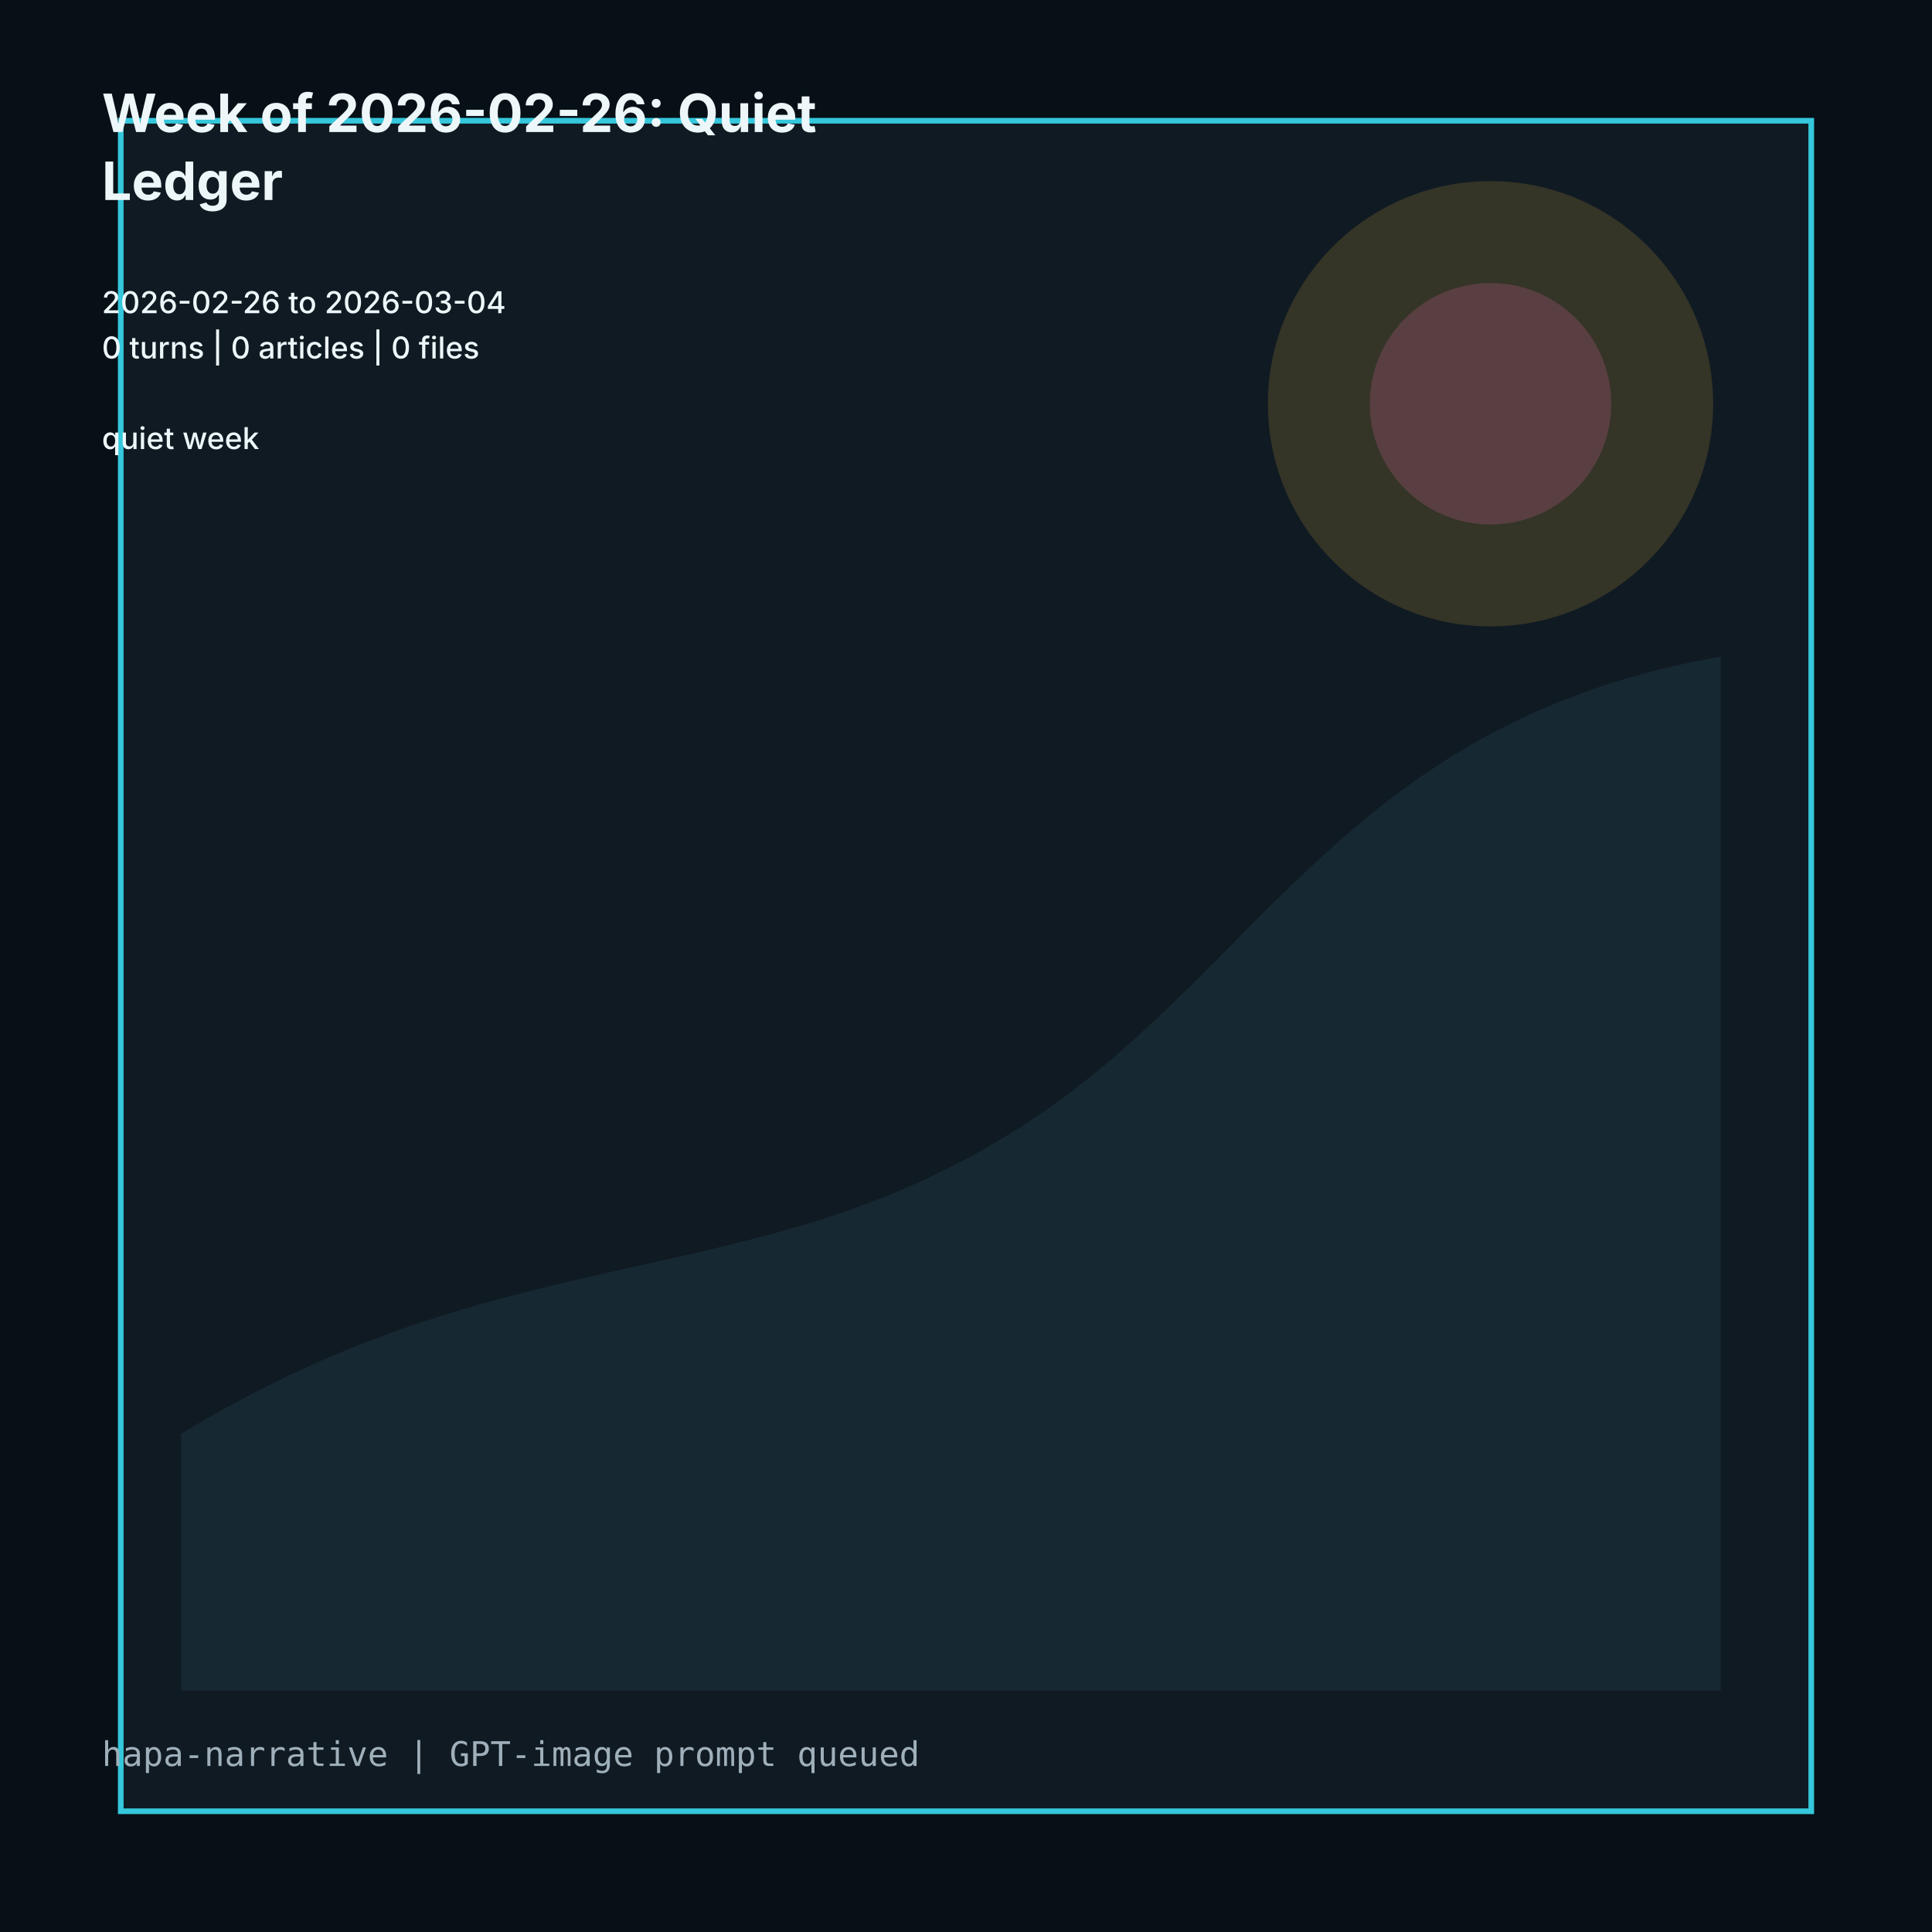
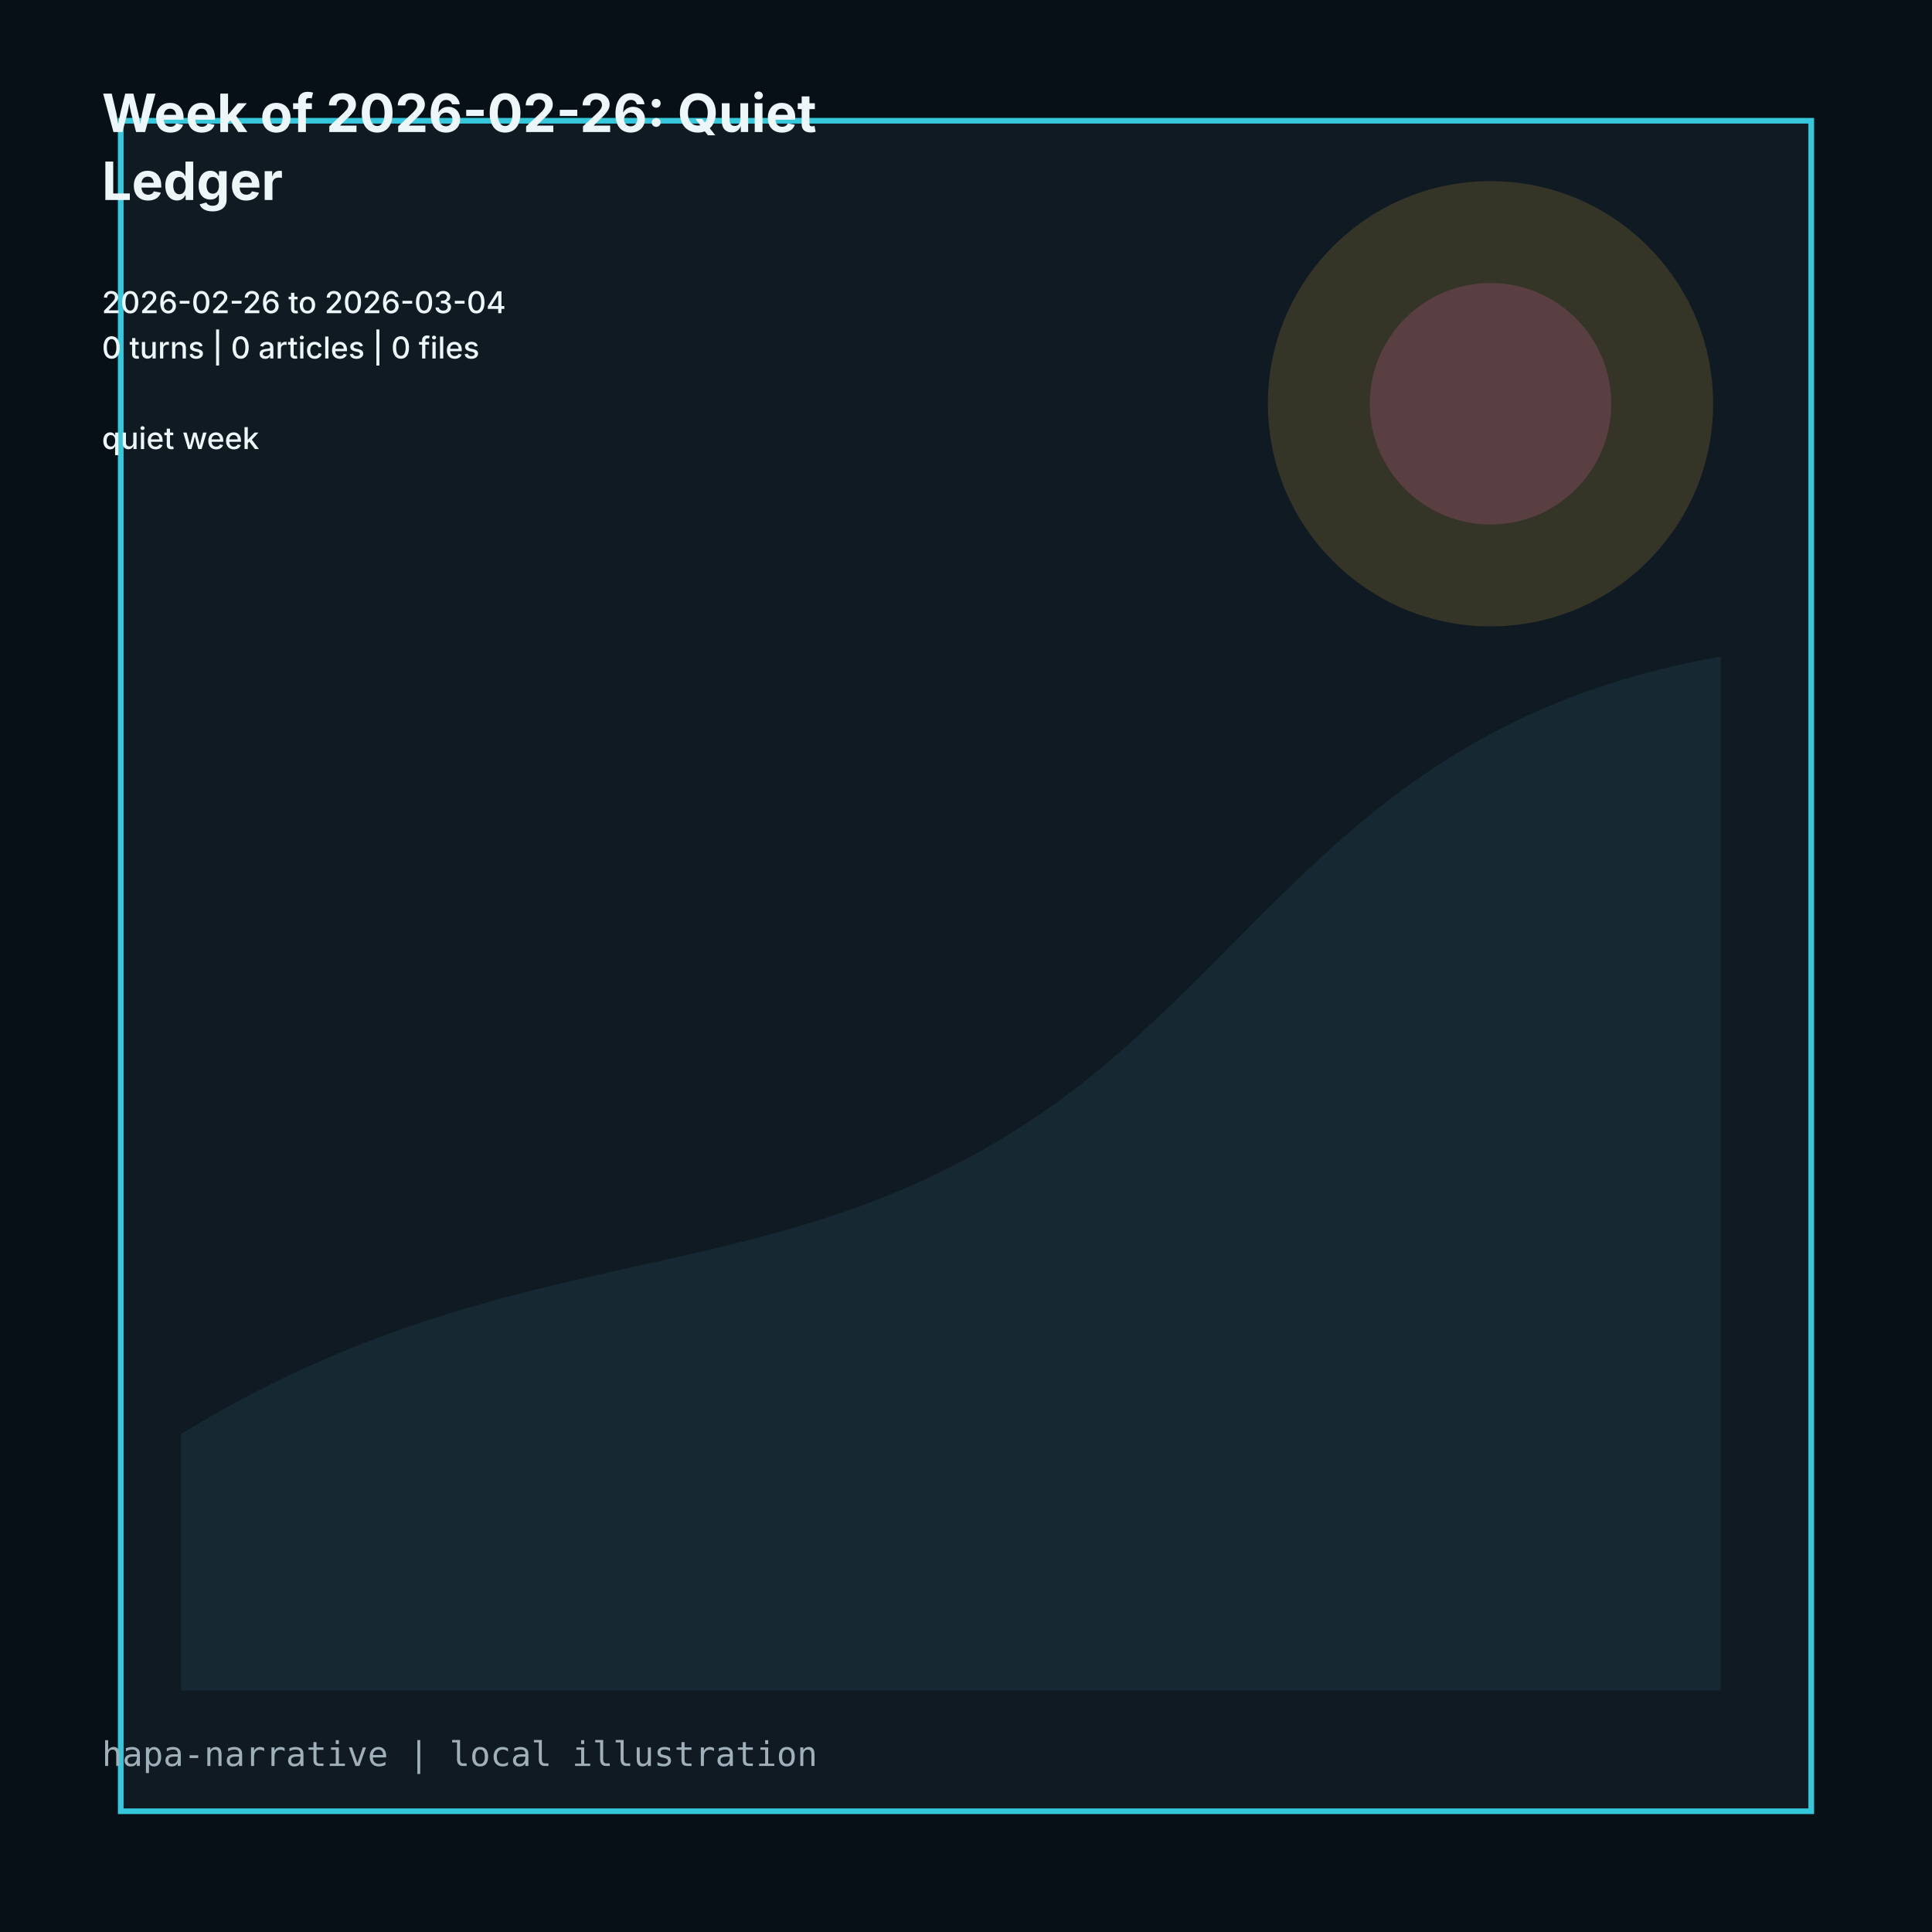
<svg xmlns="http://www.w3.org/2000/svg" viewBox="0 0 1024 1024" role="img">
  <rect width="1024" height="1024" fill="#061016" />
  <path d="M64 64h896v896H64z" fill="#101a22" stroke="#35c7dc" stroke-width="3" />
  <path d="M96 760c180-110 310-70 456-170 118-81 166-208 360-242v548H96z" fill="#162832" />
  <circle cx="790" cy="214" r="118" fill="#d7ad3f" opacity=".18" />
  <circle cx="790" cy="214" r="64" fill="#d9659f" opacity=".22" />
  <g fill="#edf7fa" font-family="Inter, ui-sans-serif, system-ui">
    <text x="54" y="70" font-size="28" font-weight="700">Week of 2026-02-26: Quiet</text>
    <text x="54" y="106" font-size="28" font-weight="700">Ledger</text>
    <text x="54" y="142" font-size="16" font-weight="500" />
    <text x="54" y="166" font-size="16" font-weight="500">2026-02-26 to 2026-03-04</text>
    <text x="54" y="190" font-size="16" font-weight="500">0 turns | 0 articles | 0 files</text>
    <text x="54" y="214" font-size="16" font-weight="500" />
    <text x="54" y="238" font-size="16" font-weight="500">quiet week</text>
  </g>
-   <text x="54" y="936" fill="#9fb0bb" font-size="18" font-family="ui-monospace, monospace">hapa-narrative | GPT-image prompt queued</text>
+   <text x="54" y="936" fill="#9fb0bb" font-size="18" font-family="ui-monospace, monospace">hapa-narrative | local illustration</text>
</svg>
